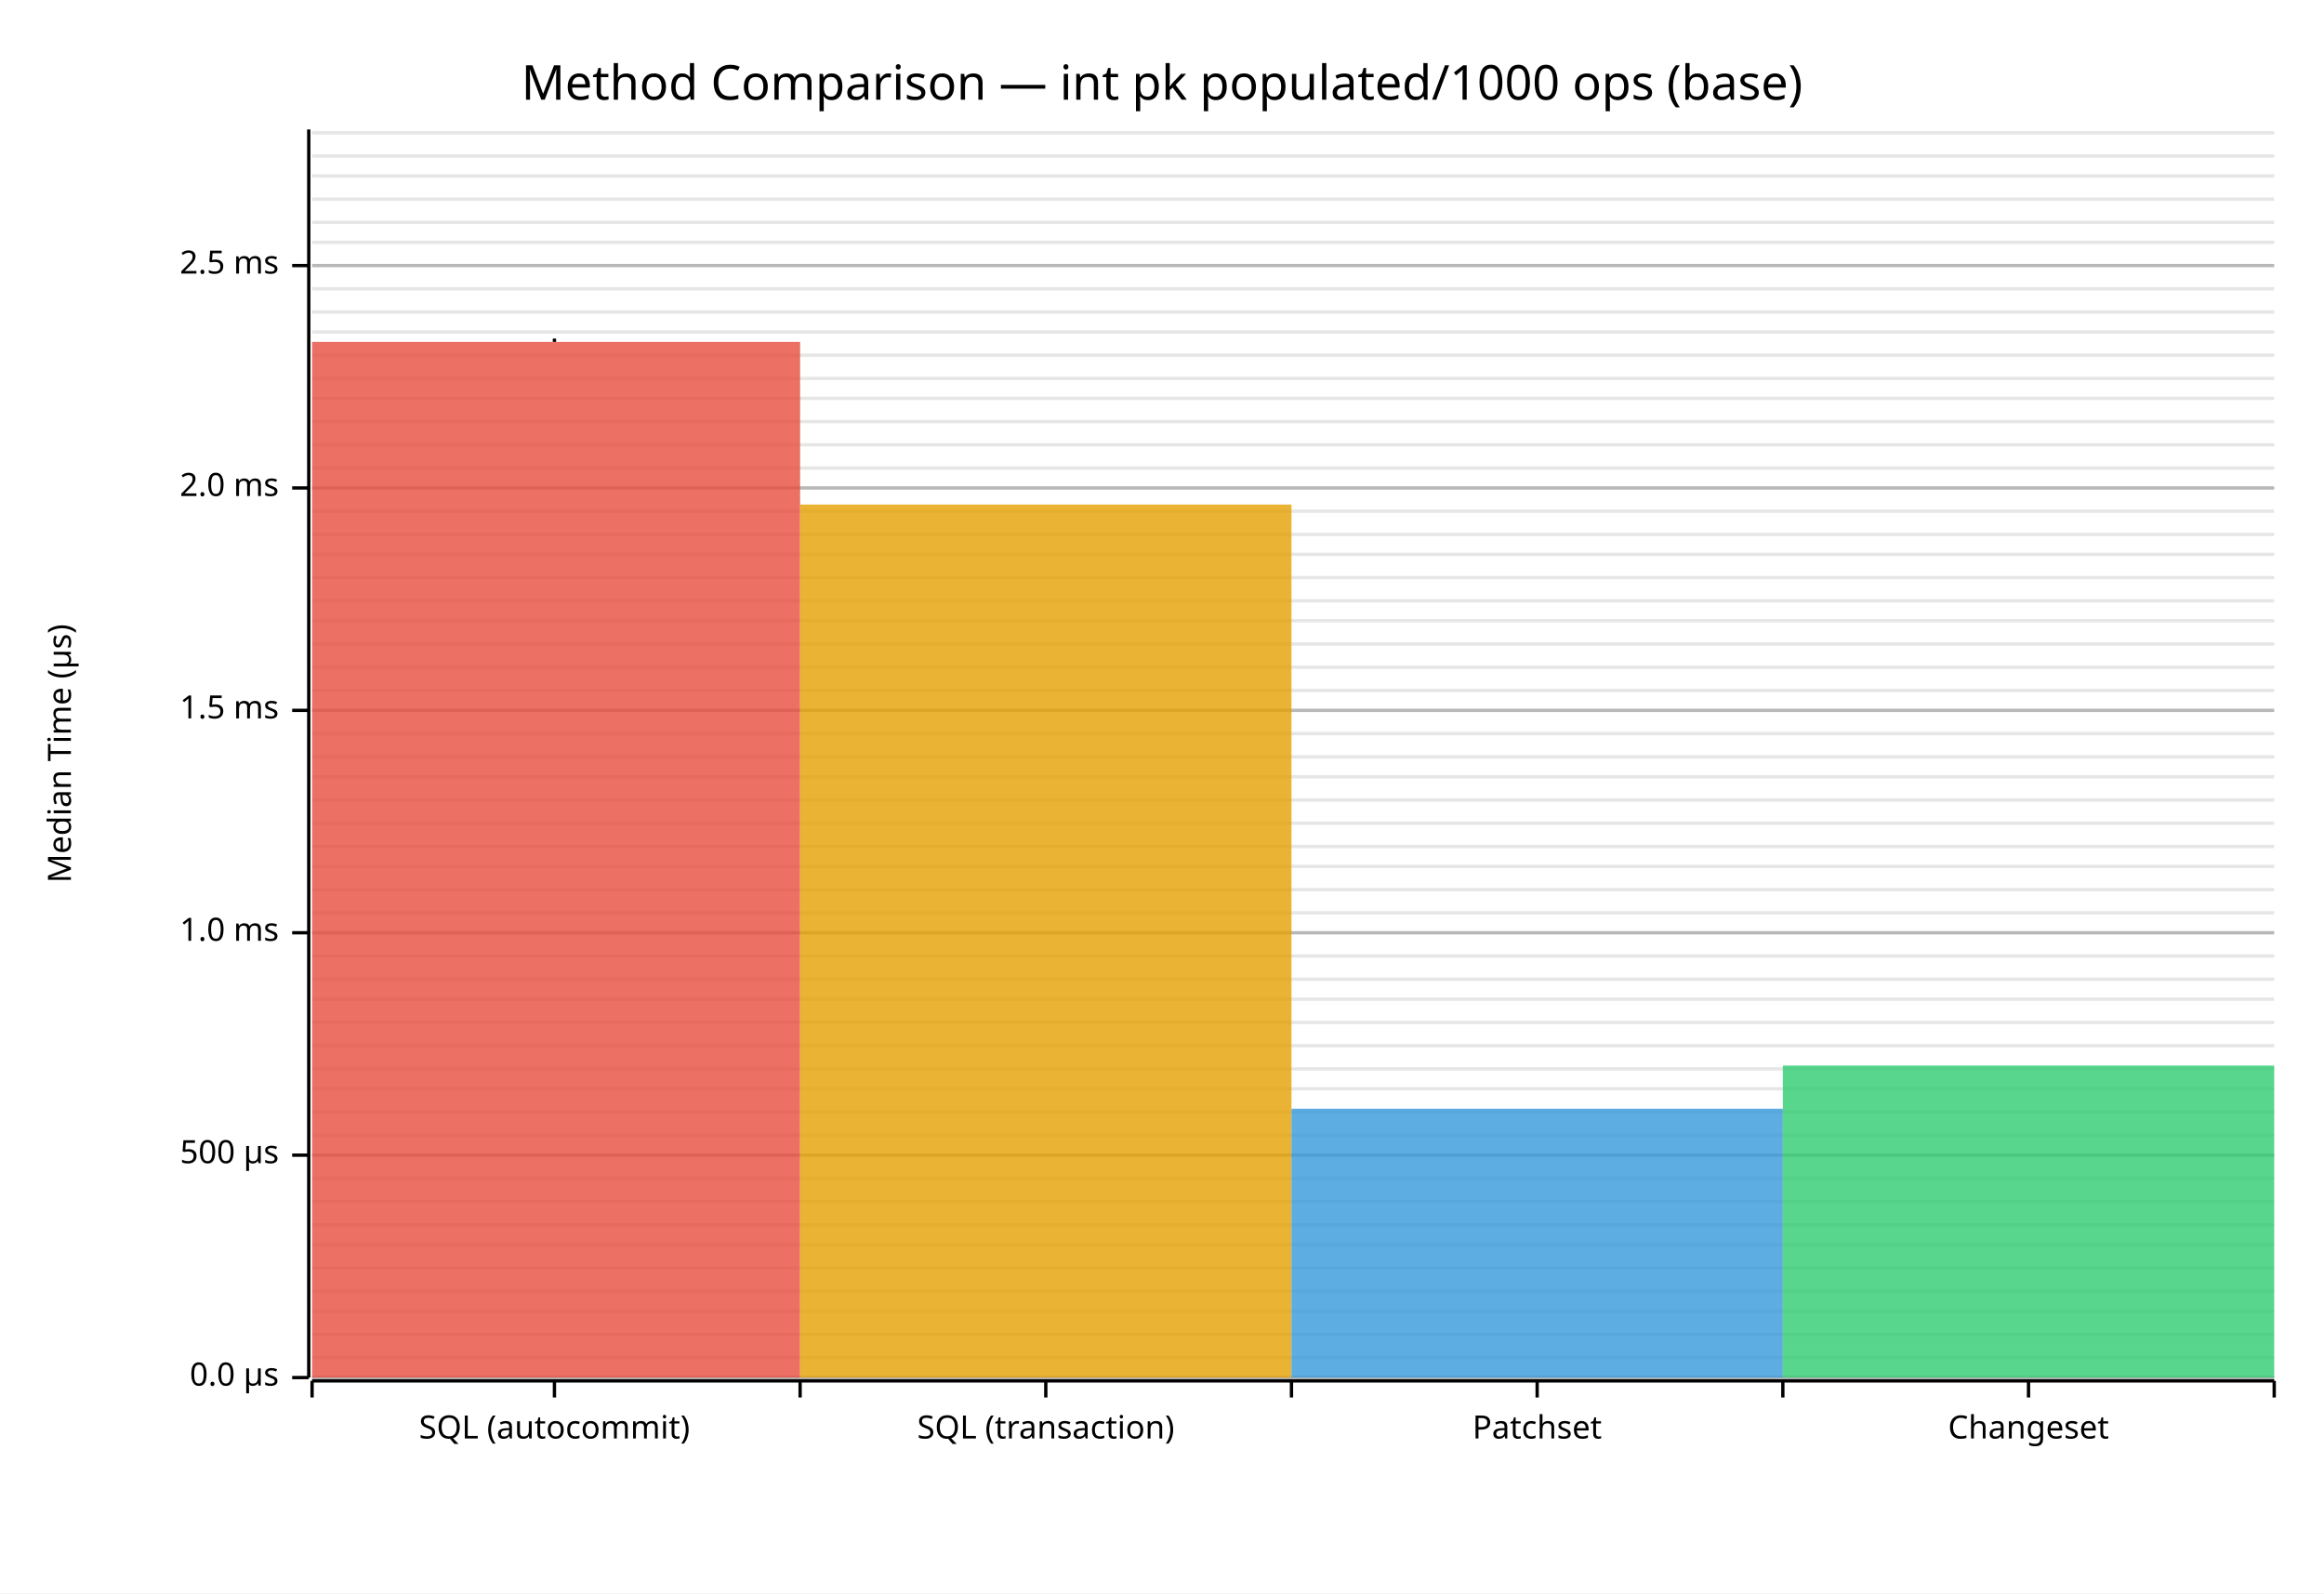
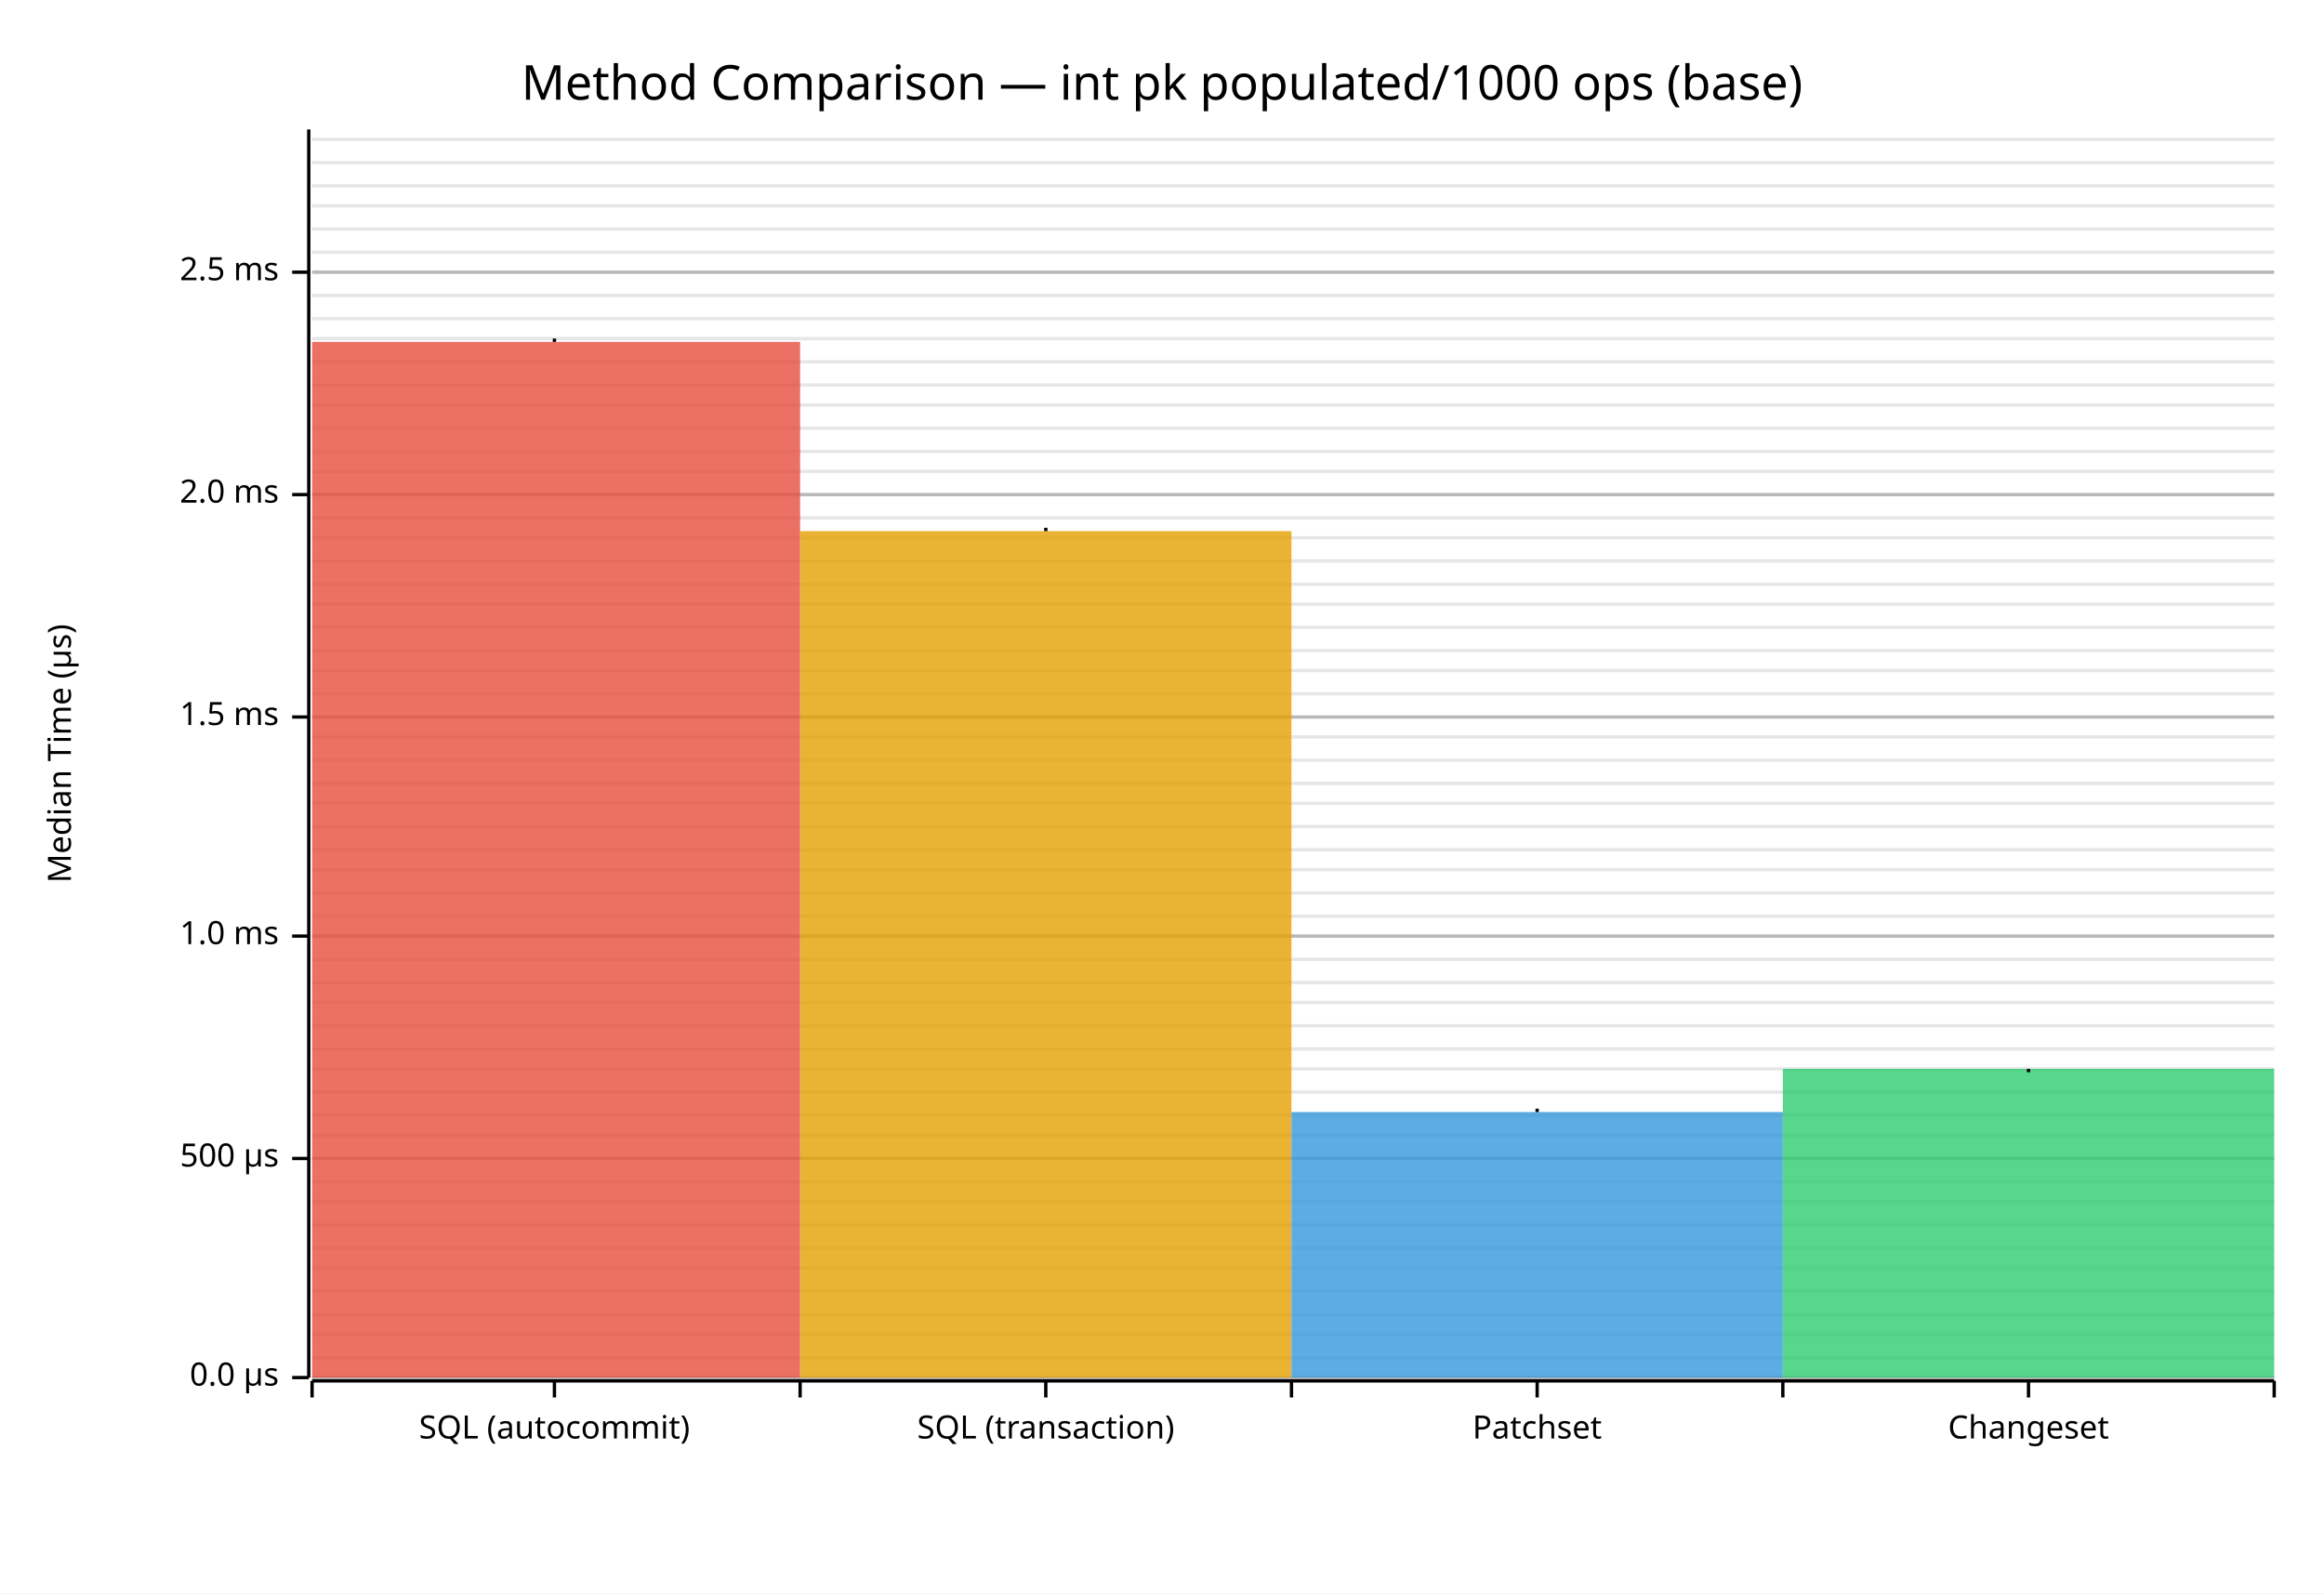
<svg xmlns="http://www.w3.org/2000/svg" width="700" height="480" viewBox="0 0 700 480">
  <rect x="0" y="0" width="700" height="480" opacity="1" fill="#FFFFFF" stroke="none" />
  <text x="350" y="19" dy="0.76em" text-anchor="middle" font-family="sans-serif" font-size="14.516" opacity="1" fill="#000000">
Method Comparison — int pk populated/1000 ops (base)
</text>
  <line opacity="0.1" stroke="#000000" stroke-width="1" x1="94" y1="415" x2="685" y2="415" />
  <line opacity="0.1" stroke="#000000" stroke-width="1" x1="94" y1="409" x2="685" y2="409" />
  <line opacity="0.1" stroke="#000000" stroke-width="1" x1="94" y1="402" x2="685" y2="402" />
-   <line opacity="0.1" stroke="#000000" stroke-width="1" x1="94" y1="395" x2="685" y2="395" />
+   <line opacity="0.1" stroke="#000000" stroke-width="1" x1="94" y1="396" x2="685" y2="396" />
  <line opacity="0.1" stroke="#000000" stroke-width="1" x1="94" y1="389" x2="685" y2="389" />
  <line opacity="0.1" stroke="#000000" stroke-width="1" x1="94" y1="382" x2="685" y2="382" />
-   <line opacity="0.1" stroke="#000000" stroke-width="1" x1="94" y1="375" x2="685" y2="375" />
+   <line opacity="0.1" stroke="#000000" stroke-width="1" x1="94" y1="376" x2="685" y2="376" />
  <line opacity="0.1" stroke="#000000" stroke-width="1" x1="94" y1="369" x2="685" y2="369" />
  <line opacity="0.1" stroke="#000000" stroke-width="1" x1="94" y1="362" x2="685" y2="362" />
-   <line opacity="0.1" stroke="#000000" stroke-width="1" x1="94" y1="355" x2="685" y2="355" />
-   <line opacity="0.1" stroke="#000000" stroke-width="1" x1="94" y1="348" x2="685" y2="348" />
+   <line opacity="0.1" stroke="#000000" stroke-width="1" x1="94" y1="356" x2="685" y2="356" />
+   <line opacity="0.1" stroke="#000000" stroke-width="1" x1="94" y1="349" x2="685" y2="349" />
  <line opacity="0.1" stroke="#000000" stroke-width="1" x1="94" y1="342" x2="685" y2="342" />
-   <line opacity="0.1" stroke="#000000" stroke-width="1" x1="94" y1="335" x2="685" y2="335" />
-   <line opacity="0.1" stroke="#000000" stroke-width="1" x1="94" y1="328" x2="685" y2="328" />
+   <line opacity="0.1" stroke="#000000" stroke-width="1" x1="94" y1="336" x2="685" y2="336" />
+   <line opacity="0.1" stroke="#000000" stroke-width="1" x1="94" y1="329" x2="685" y2="329" />
  <line opacity="0.1" stroke="#000000" stroke-width="1" x1="94" y1="322" x2="685" y2="322" />
-   <line opacity="0.1" stroke="#000000" stroke-width="1" x1="94" y1="315" x2="685" y2="315" />
-   <line opacity="0.1" stroke="#000000" stroke-width="1" x1="94" y1="308" x2="685" y2="308" />
-   <line opacity="0.1" stroke="#000000" stroke-width="1" x1="94" y1="301" x2="685" y2="301" />
-   <line opacity="0.1" stroke="#000000" stroke-width="1" x1="94" y1="295" x2="685" y2="295" />
-   <line opacity="0.1" stroke="#000000" stroke-width="1" x1="94" y1="288" x2="685" y2="288" />
-   <line opacity="0.1" stroke="#000000" stroke-width="1" x1="94" y1="281" x2="685" y2="281" />
-   <line opacity="0.1" stroke="#000000" stroke-width="1" x1="94" y1="275" x2="685" y2="275" />
-   <line opacity="0.1" stroke="#000000" stroke-width="1" x1="94" y1="268" x2="685" y2="268" />
-   <line opacity="0.1" stroke="#000000" stroke-width="1" x1="94" y1="261" x2="685" y2="261" />
-   <line opacity="0.1" stroke="#000000" stroke-width="1" x1="94" y1="255" x2="685" y2="255" />
-   <line opacity="0.1" stroke="#000000" stroke-width="1" x1="94" y1="248" x2="685" y2="248" />
-   <line opacity="0.1" stroke="#000000" stroke-width="1" x1="94" y1="241" x2="685" y2="241" />
-   <line opacity="0.1" stroke="#000000" stroke-width="1" x1="94" y1="234" x2="685" y2="234" />
-   <line opacity="0.1" stroke="#000000" stroke-width="1" x1="94" y1="228" x2="685" y2="228" />
-   <line opacity="0.1" stroke="#000000" stroke-width="1" x1="94" y1="221" x2="685" y2="221" />
-   <line opacity="0.1" stroke="#000000" stroke-width="1" x1="94" y1="214" x2="685" y2="214" />
-   <line opacity="0.1" stroke="#000000" stroke-width="1" x1="94" y1="208" x2="685" y2="208" />
-   <line opacity="0.1" stroke="#000000" stroke-width="1" x1="94" y1="201" x2="685" y2="201" />
-   <line opacity="0.1" stroke="#000000" stroke-width="1" x1="94" y1="194" x2="685" y2="194" />
-   <line opacity="0.1" stroke="#000000" stroke-width="1" x1="94" y1="187" x2="685" y2="187" />
-   <line opacity="0.1" stroke="#000000" stroke-width="1" x1="94" y1="181" x2="685" y2="181" />
-   <line opacity="0.1" stroke="#000000" stroke-width="1" x1="94" y1="174" x2="685" y2="174" />
-   <line opacity="0.1" stroke="#000000" stroke-width="1" x1="94" y1="167" x2="685" y2="167" />
-   <line opacity="0.1" stroke="#000000" stroke-width="1" x1="94" y1="161" x2="685" y2="161" />
-   <line opacity="0.1" stroke="#000000" stroke-width="1" x1="94" y1="154" x2="685" y2="154" />
-   <line opacity="0.1" stroke="#000000" stroke-width="1" x1="94" y1="147" x2="685" y2="147" />
-   <line opacity="0.1" stroke="#000000" stroke-width="1" x1="94" y1="141" x2="685" y2="141" />
-   <line opacity="0.1" stroke="#000000" stroke-width="1" x1="94" y1="134" x2="685" y2="134" />
-   <line opacity="0.1" stroke="#000000" stroke-width="1" x1="94" y1="127" x2="685" y2="127" />
-   <line opacity="0.1" stroke="#000000" stroke-width="1" x1="94" y1="120" x2="685" y2="120" />
-   <line opacity="0.1" stroke="#000000" stroke-width="1" x1="94" y1="114" x2="685" y2="114" />
-   <line opacity="0.1" stroke="#000000" stroke-width="1" x1="94" y1="107" x2="685" y2="107" />
-   <line opacity="0.1" stroke="#000000" stroke-width="1" x1="94" y1="100" x2="685" y2="100" />
-   <line opacity="0.1" stroke="#000000" stroke-width="1" x1="94" y1="94" x2="685" y2="94" />
-   <line opacity="0.1" stroke="#000000" stroke-width="1" x1="94" y1="87" x2="685" y2="87" />
-   <line opacity="0.1" stroke="#000000" stroke-width="1" x1="94" y1="80" x2="685" y2="80" />
-   <line opacity="0.1" stroke="#000000" stroke-width="1" x1="94" y1="73" x2="685" y2="73" />
-   <line opacity="0.1" stroke="#000000" stroke-width="1" x1="94" y1="67" x2="685" y2="67" />
-   <line opacity="0.1" stroke="#000000" stroke-width="1" x1="94" y1="60" x2="685" y2="60" />
-   <line opacity="0.1" stroke="#000000" stroke-width="1" x1="94" y1="53" x2="685" y2="53" />
-   <line opacity="0.1" stroke="#000000" stroke-width="1" x1="94" y1="47" x2="685" y2="47" />
-   <line opacity="0.1" stroke="#000000" stroke-width="1" x1="94" y1="40" x2="685" y2="40" />
+   <line opacity="0.1" stroke="#000000" stroke-width="1" x1="94" y1="316" x2="685" y2="316" />
+   <line opacity="0.1" stroke="#000000" stroke-width="1" x1="94" y1="309" x2="685" y2="309" />
+   <line opacity="0.1" stroke="#000000" stroke-width="1" x1="94" y1="302" x2="685" y2="302" />
+   <line opacity="0.1" stroke="#000000" stroke-width="1" x1="94" y1="296" x2="685" y2="296" />
+   <line opacity="0.1" stroke="#000000" stroke-width="1" x1="94" y1="289" x2="685" y2="289" />
+   <line opacity="0.1" stroke="#000000" stroke-width="1" x1="94" y1="282" x2="685" y2="282" />
+   <line opacity="0.1" stroke="#000000" stroke-width="1" x1="94" y1="276" x2="685" y2="276" />
+   <line opacity="0.1" stroke="#000000" stroke-width="1" x1="94" y1="269" x2="685" y2="269" />
+   <line opacity="0.1" stroke="#000000" stroke-width="1" x1="94" y1="262" x2="685" y2="262" />
+   <line opacity="0.1" stroke="#000000" stroke-width="1" x1="94" y1="256" x2="685" y2="256" />
+   <line opacity="0.1" stroke="#000000" stroke-width="1" x1="94" y1="249" x2="685" y2="249" />
+   <line opacity="0.1" stroke="#000000" stroke-width="1" x1="94" y1="242" x2="685" y2="242" />
+   <line opacity="0.1" stroke="#000000" stroke-width="1" x1="94" y1="236" x2="685" y2="236" />
+   <line opacity="0.1" stroke="#000000" stroke-width="1" x1="94" y1="229" x2="685" y2="229" />
+   <line opacity="0.1" stroke="#000000" stroke-width="1" x1="94" y1="222" x2="685" y2="222" />
+   <line opacity="0.1" stroke="#000000" stroke-width="1" x1="94" y1="216" x2="685" y2="216" />
+   <line opacity="0.1" stroke="#000000" stroke-width="1" x1="94" y1="209" x2="685" y2="209" />
+   <line opacity="0.1" stroke="#000000" stroke-width="1" x1="94" y1="202" x2="685" y2="202" />
+   <line opacity="0.1" stroke="#000000" stroke-width="1" x1="94" y1="196" x2="685" y2="196" />
+   <line opacity="0.1" stroke="#000000" stroke-width="1" x1="94" y1="189" x2="685" y2="189" />
+   <line opacity="0.1" stroke="#000000" stroke-width="1" x1="94" y1="182" x2="685" y2="182" />
+   <line opacity="0.1" stroke="#000000" stroke-width="1" x1="94" y1="176" x2="685" y2="176" />
+   <line opacity="0.1" stroke="#000000" stroke-width="1" x1="94" y1="169" x2="685" y2="169" />
+   <line opacity="0.1" stroke="#000000" stroke-width="1" x1="94" y1="162" x2="685" y2="162" />
+   <line opacity="0.1" stroke="#000000" stroke-width="1" x1="94" y1="156" x2="685" y2="156" />
+   <line opacity="0.1" stroke="#000000" stroke-width="1" x1="94" y1="149" x2="685" y2="149" />
+   <line opacity="0.1" stroke="#000000" stroke-width="1" x1="94" y1="142" x2="685" y2="142" />
+   <line opacity="0.1" stroke="#000000" stroke-width="1" x1="94" y1="136" x2="685" y2="136" />
+   <line opacity="0.1" stroke="#000000" stroke-width="1" x1="94" y1="129" x2="685" y2="129" />
+   <line opacity="0.1" stroke="#000000" stroke-width="1" x1="94" y1="122" x2="685" y2="122" />
+   <line opacity="0.1" stroke="#000000" stroke-width="1" x1="94" y1="116" x2="685" y2="116" />
+   <line opacity="0.1" stroke="#000000" stroke-width="1" x1="94" y1="109" x2="685" y2="109" />
+   <line opacity="0.1" stroke="#000000" stroke-width="1" x1="94" y1="102" x2="685" y2="102" />
+   <line opacity="0.1" stroke="#000000" stroke-width="1" x1="94" y1="96" x2="685" y2="96" />
+   <line opacity="0.1" stroke="#000000" stroke-width="1" x1="94" y1="89" x2="685" y2="89" />
+   <line opacity="0.1" stroke="#000000" stroke-width="1" x1="94" y1="82" x2="685" y2="82" />
+   <line opacity="0.1" stroke="#000000" stroke-width="1" x1="94" y1="76" x2="685" y2="76" />
+   <line opacity="0.1" stroke="#000000" stroke-width="1" x1="94" y1="69" x2="685" y2="69" />
+   <line opacity="0.1" stroke="#000000" stroke-width="1" x1="94" y1="62" x2="685" y2="62" />
+   <line opacity="0.1" stroke="#000000" stroke-width="1" x1="94" y1="56" x2="685" y2="56" />
+   <line opacity="0.1" stroke="#000000" stroke-width="1" x1="94" y1="49" x2="685" y2="49" />
+   <line opacity="0.1" stroke="#000000" stroke-width="1" x1="94" y1="42" x2="685" y2="42" />
  <text x="14" y="227" dy="0.76em" text-anchor="middle" font-family="sans-serif" font-size="9.677" opacity="1" fill="#000000" transform="rotate(270, 14, 227)">
Median Time (µs)
</text>
  <line opacity="0.2" stroke="#000000" stroke-width="1" x1="94" y1="415" x2="685" y2="415" />
-   <line opacity="0.2" stroke="#000000" stroke-width="1" x1="94" y1="348" x2="685" y2="348" />
-   <line opacity="0.2" stroke="#000000" stroke-width="1" x1="94" y1="281" x2="685" y2="281" />
-   <line opacity="0.2" stroke="#000000" stroke-width="1" x1="94" y1="214" x2="685" y2="214" />
-   <line opacity="0.2" stroke="#000000" stroke-width="1" x1="94" y1="147" x2="685" y2="147" />
-   <line opacity="0.2" stroke="#000000" stroke-width="1" x1="94" y1="80" x2="685" y2="80" />
+   <line opacity="0.2" stroke="#000000" stroke-width="1" x1="94" y1="349" x2="685" y2="349" />
+   <line opacity="0.2" stroke="#000000" stroke-width="1" x1="94" y1="282" x2="685" y2="282" />
+   <line opacity="0.2" stroke="#000000" stroke-width="1" x1="94" y1="216" x2="685" y2="216" />
+   <line opacity="0.2" stroke="#000000" stroke-width="1" x1="94" y1="149" x2="685" y2="149" />
+   <line opacity="0.2" stroke="#000000" stroke-width="1" x1="94" y1="82" x2="685" y2="82" />
  <polyline fill="none" opacity="1" stroke="#000000" stroke-width="1" points="93,39 93,415 " />
  <text x="84" y="415" dy="0.5ex" text-anchor="end" font-family="sans-serif" font-size="9.677" opacity="1" fill="#000000">
0.0 µs
</text>
  <polyline fill="none" opacity="1" stroke="#000000" stroke-width="1" points="88,415 93,415 " />
-   <text x="84" y="348" dy="0.5ex" text-anchor="end" font-family="sans-serif" font-size="9.677" opacity="1" fill="#000000">
+   <text x="84" y="349" dy="0.5ex" text-anchor="end" font-family="sans-serif" font-size="9.677" opacity="1" fill="#000000">
500 µs
</text>
-   <polyline fill="none" opacity="1" stroke="#000000" stroke-width="1" points="88,348 93,348 " />
-   <text x="84" y="281" dy="0.5ex" text-anchor="end" font-family="sans-serif" font-size="9.677" opacity="1" fill="#000000">
+   <polyline fill="none" opacity="1" stroke="#000000" stroke-width="1" points="88,349 93,349 " />
+   <text x="84" y="282" dy="0.5ex" text-anchor="end" font-family="sans-serif" font-size="9.677" opacity="1" fill="#000000">
1.0 ms
</text>
-   <polyline fill="none" opacity="1" stroke="#000000" stroke-width="1" points="88,281 93,281 " />
-   <text x="84" y="214" dy="0.5ex" text-anchor="end" font-family="sans-serif" font-size="9.677" opacity="1" fill="#000000">
+   <polyline fill="none" opacity="1" stroke="#000000" stroke-width="1" points="88,282 93,282 " />
+   <text x="84" y="216" dy="0.5ex" text-anchor="end" font-family="sans-serif" font-size="9.677" opacity="1" fill="#000000">
1.5 ms
</text>
-   <polyline fill="none" opacity="1" stroke="#000000" stroke-width="1" points="88,214 93,214 " />
-   <text x="84" y="147" dy="0.5ex" text-anchor="end" font-family="sans-serif" font-size="9.677" opacity="1" fill="#000000">
+   <polyline fill="none" opacity="1" stroke="#000000" stroke-width="1" points="88,216 93,216 " />
+   <text x="84" y="149" dy="0.5ex" text-anchor="end" font-family="sans-serif" font-size="9.677" opacity="1" fill="#000000">
2.0 ms
</text>
-   <polyline fill="none" opacity="1" stroke="#000000" stroke-width="1" points="88,147 93,147 " />
-   <text x="84" y="80" dy="0.5ex" text-anchor="end" font-family="sans-serif" font-size="9.677" opacity="1" fill="#000000">
+   <polyline fill="none" opacity="1" stroke="#000000" stroke-width="1" points="88,149 93,149 " />
+   <text x="84" y="82" dy="0.5ex" text-anchor="end" font-family="sans-serif" font-size="9.677" opacity="1" fill="#000000">
2.5 ms
</text>
-   <polyline fill="none" opacity="1" stroke="#000000" stroke-width="1" points="88,80 93,80 " />
+   <polyline fill="none" opacity="1" stroke="#000000" stroke-width="1" points="88,82 93,82 " />
  <polyline fill="none" opacity="1" stroke="#000000" stroke-width="1" points="94,416 685,416 " />
  <text x="94" y="426" dy="0.76em" text-anchor="middle" font-family="sans-serif" font-size="9.677" opacity="1" fill="#000000">

</text>
  <polyline fill="none" opacity="1" stroke="#000000" stroke-width="1" points="94,416 94,421 " />
  <text x="167" y="426" dy="0.76em" text-anchor="middle" font-family="sans-serif" font-size="9.677" opacity="1" fill="#000000">
SQL (autocommit)
</text>
  <polyline fill="none" opacity="1" stroke="#000000" stroke-width="1" points="167,416 167,421 " />
  <text x="241" y="426" dy="0.76em" text-anchor="middle" font-family="sans-serif" font-size="9.677" opacity="1" fill="#000000">

</text>
  <polyline fill="none" opacity="1" stroke="#000000" stroke-width="1" points="241,416 241,421 " />
  <text x="315" y="426" dy="0.76em" text-anchor="middle" font-family="sans-serif" font-size="9.677" opacity="1" fill="#000000">
SQL (transaction)
</text>
  <polyline fill="none" opacity="1" stroke="#000000" stroke-width="1" points="315,416 315,421 " />
  <text x="389" y="426" dy="0.76em" text-anchor="middle" font-family="sans-serif" font-size="9.677" opacity="1" fill="#000000">

</text>
  <polyline fill="none" opacity="1" stroke="#000000" stroke-width="1" points="389,416 389,421 " />
  <text x="463" y="426" dy="0.76em" text-anchor="middle" font-family="sans-serif" font-size="9.677" opacity="1" fill="#000000">
Patchset
</text>
  <polyline fill="none" opacity="1" stroke="#000000" stroke-width="1" points="463,416 463,421 " />
  <text x="537" y="426" dy="0.76em" text-anchor="middle" font-family="sans-serif" font-size="9.677" opacity="1" fill="#000000">

</text>
  <polyline fill="none" opacity="1" stroke="#000000" stroke-width="1" points="537,416 537,421 " />
  <text x="611" y="426" dy="0.76em" text-anchor="middle" font-family="sans-serif" font-size="9.677" opacity="1" fill="#000000">
Changeset
</text>
  <polyline fill="none" opacity="1" stroke="#000000" stroke-width="1" points="611,416 611,421 " />
  <text x="685" y="426" dy="0.76em" text-anchor="middle" font-family="sans-serif" font-size="9.677" opacity="1" fill="#000000">

</text>
  <polyline fill="none" opacity="1" stroke="#000000" stroke-width="1" points="685,416 685,421 " />
  <rect x="94" y="103" width="147" height="312" opacity="0.8" fill="#E74C3C" stroke="none" />
  <polyline fill="none" opacity="1" stroke="#000000" stroke-width="1" points="167,103 167,102 " />
-   <rect x="241" y="152" width="148" height="263" opacity="0.8" fill="#E6A000" stroke="none" />
-   <polyline fill="none" opacity="1" stroke="#000000" stroke-width="1" points="315,152 315,152 " />
-   <rect x="389" y="334" width="148" height="81" opacity="0.8" fill="#3498DB" stroke="none" />
-   <polyline fill="none" opacity="1" stroke="#000000" stroke-width="1" points="463,334 463,334 " />
-   <rect x="537" y="321" width="148" height="94" opacity="0.8" fill="#2ECC71" stroke="none" />
-   <polyline fill="none" opacity="1" stroke="#000000" stroke-width="1" points="611,321 611,321 " />
+   <rect x="241" y="160" width="148" height="255" opacity="0.8" fill="#E6A000" stroke="none" />
+   <polyline fill="none" opacity="1" stroke="#000000" stroke-width="1" points="315,160 315,159 " />
+   <rect x="389" y="335" width="148" height="80" opacity="0.8" fill="#3498DB" stroke="none" />
+   <polyline fill="none" opacity="1" stroke="#000000" stroke-width="1" points="463,335 463,334 " />
+   <rect x="537" y="322" width="148" height="93" opacity="0.8" fill="#2ECC71" stroke="none" />
+   <polyline fill="none" opacity="1" stroke="#000000" stroke-width="1" points="611,323 611,322 " />
</svg>
